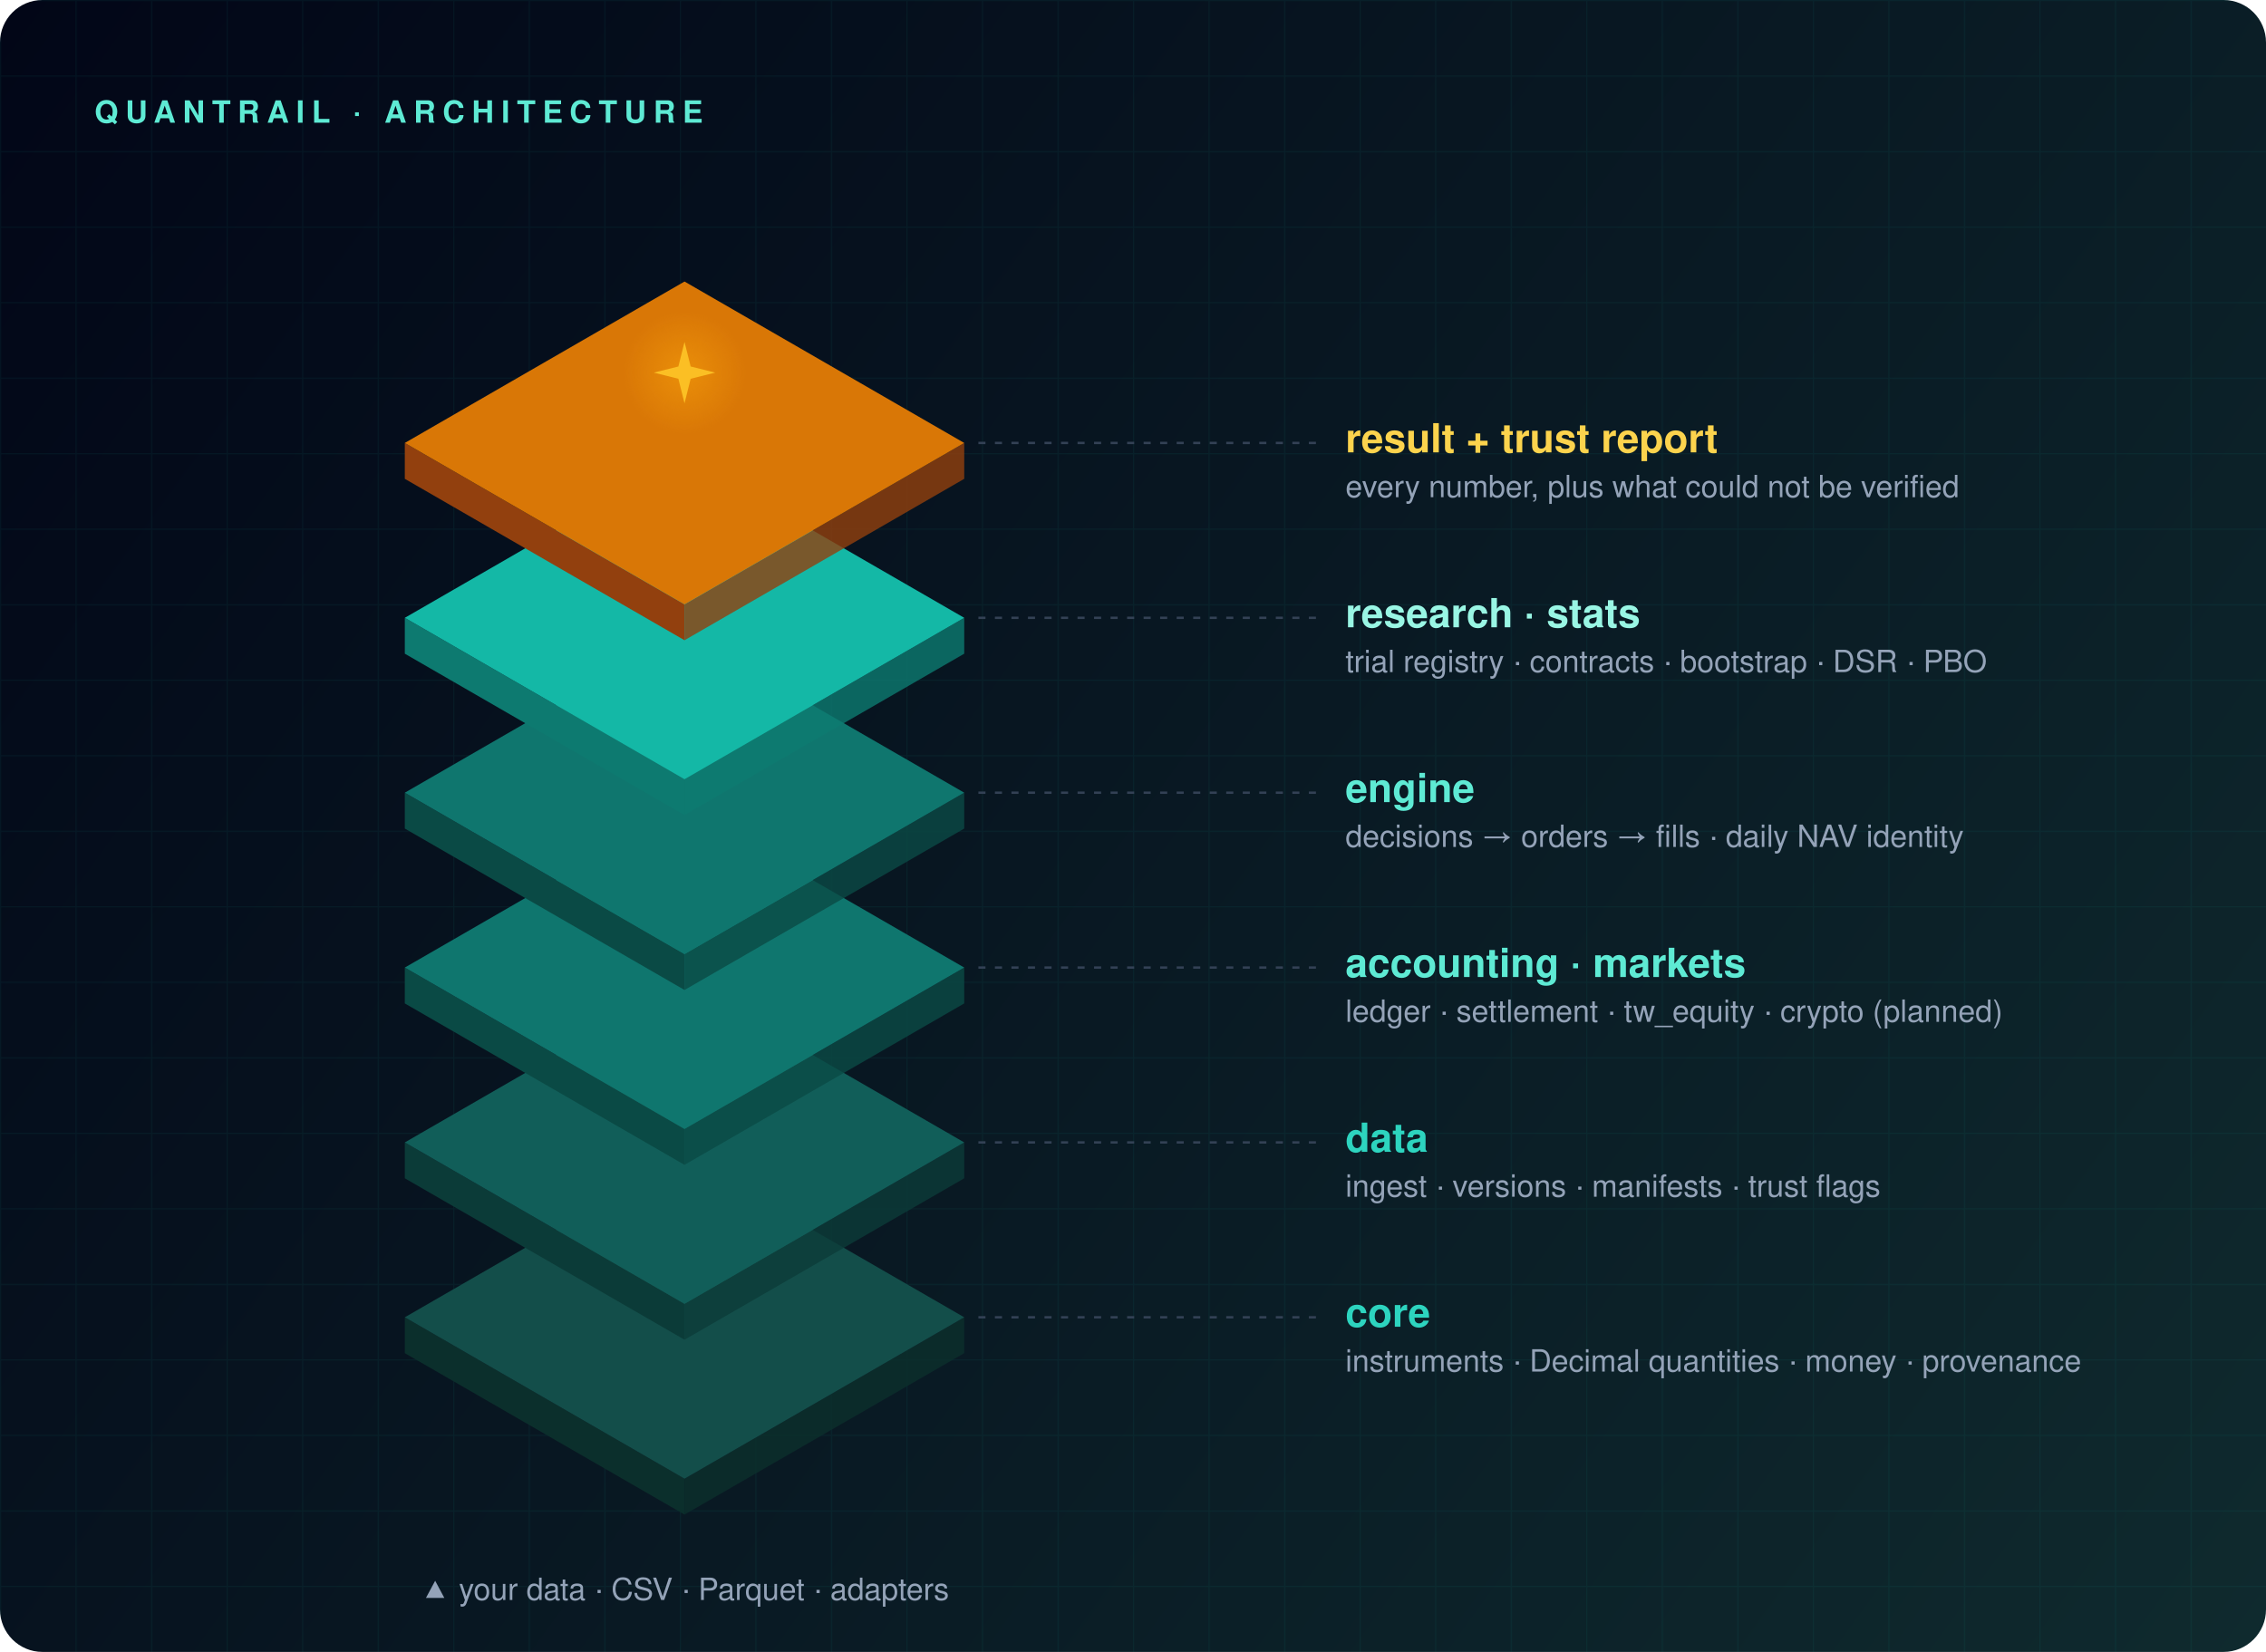
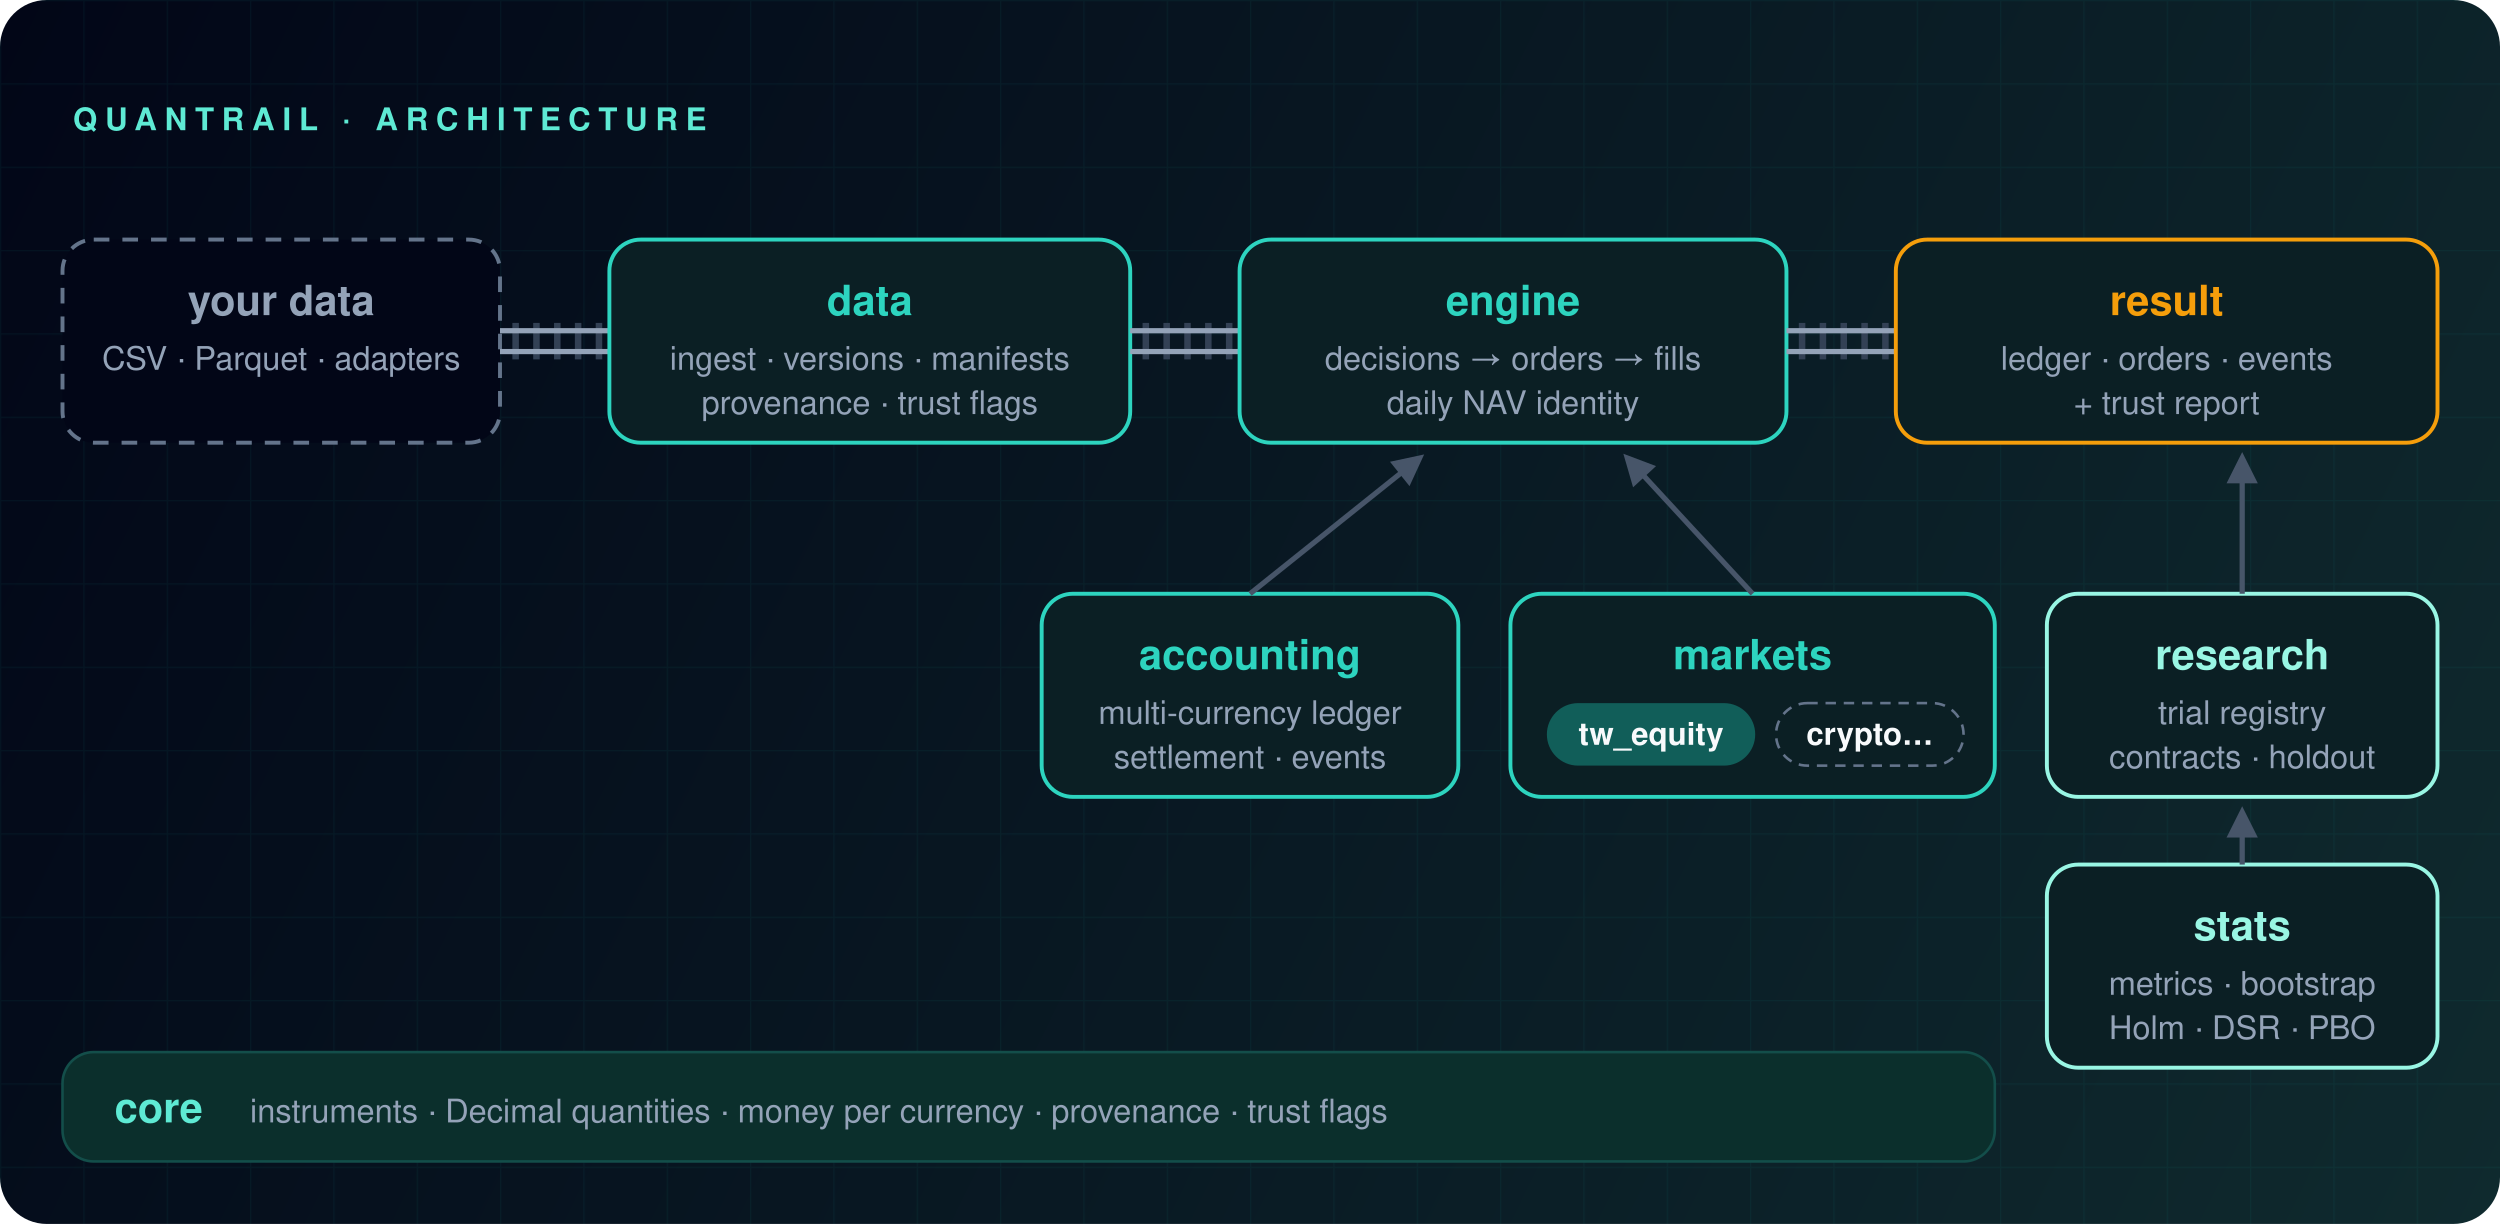
- <svg xmlns="http://www.w3.org/2000/svg" width="960" height="700" viewBox="0 0 960 700" role="img" aria-label="QuantRail architecture: data rises through core, data governance, accounting and markets,      the engine and research and statistics into a result with a trust report">
+ <svg xmlns="http://www.w3.org/2000/svg" width="960" height="470" viewBox="0 0 960 470" role="img" aria-label="QuantRail architecture: your data flows through data governance and the engine into a result with a trust report; accounting and market modules support the engine; research and statistics judge the result; core types underlie everything">
  <defs>
-     <linearGradient id="bg" x1="0" y1="0" x2="960" y2="700" gradientUnits="userSpaceOnUse">
+     <linearGradient id="bg" x1="0" y1="0" x2="960" y2="470" gradientUnits="userSpaceOnUse">
      <stop offset="0" stop-color="#020617" />
      <stop offset="1" stop-color="#0F2A2E" />
    </linearGradient>
-     <linearGradient id="beam" x1="0" y1="1" x2="0" y2="0">
-       <stop offset="0" stop-color="#F59E0B" stop-opacity="0" />
-       <stop offset="1" stop-color="#F59E0B" stop-opacity="0.7" />
-     </linearGradient>
+     <pattern id="grid" width="32" height="32" patternUnits="userSpaceOnUse">
+       <path d="M32 0 H0 V32" fill="none" stroke="#14B8A6" stroke-opacity="0.06" />
+     </pattern>
    <radialGradient id="halo">
-       <stop offset="0" stop-color="#F59E0B" stop-opacity="0.6" />
+       <stop offset="0" stop-color="#F59E0B" stop-opacity="0.7" />
      <stop offset="1" stop-color="#F59E0B" stop-opacity="0" />
    </radialGradient>
-     <pattern id="grid" width="32" height="32" patternUnits="userSpaceOnUse">
-       <path d="M32 0 H0 V32" fill="none" stroke="#14B8A6" stroke-opacity="0.07" />
-     </pattern>
+     <marker id="head" viewBox="0 0 10 10" refX="8" refY="5" markerWidth="6" markerHeight="6" orient="auto-start-reverse">
+       <path d="M0 0 L10 5 L0 10 z" fill="#475569" />
+     </marker>
+     <marker id="headlit" viewBox="0 0 10 10" refX="8" refY="5" markerWidth="6" markerHeight="6" orient="auto-start-reverse">
+       <path d="M0 0 L10 5 L0 10 z" fill="#5EEAD4" />
+     </marker>
    <style>
-       .t { font: 700 17px -apple-system, "Segoe UI", Helvetica, Arial, sans-serif; }
-       .s { font: 13px -apple-system, "Segoe UI", Helvetica, Arial, sans-serif; fill: #94A3B8; }
-       .h { font: 800 13px -apple-system, "Segoe UI", Helvetica, Arial, sans-serif; fill: #5EEAD4;
-             letter-spacing: 3px; }
-       .glow { opacity: 0; animation: glow 4.8s ease-out infinite; }
-       .packet { opacity: 0; animation: rise 4.8s cubic-bezier(.45,.05,.55,.95) infinite; }
-       .pulse { animation: pulse 4.8s ease-in-out infinite; transform-box: fill-box; transform-origin: center; }
-       @keyframes glow { 0% { opacity: 0; } 6% { opacity: 1; } 40% { opacity: 0; } 100% { opacity: 0; } }
-       @keyframes rise { 0% { opacity: 0; transform: translateY(0); } 8% { opacity: 1; }
-                         88% { opacity: 1; } 100% { opacity: 0; transform: translateY(-431.3px); } }
-       @keyframes pulse { 0%, 70% { transform: scale(1); opacity: .85; } 85% { transform: scale(1.35); opacity: 1; }
-                          100% { transform: scale(1); opacity: .85; } }
-       @media (prefers-reduced-motion: reduce) {
-         .glow, .packet, .pulse { animation: none; } .glow { opacity: .35; } .packet { opacity: 0; }
-       }
+       .t { font: 700 16px -apple-system, "Segoe UI", Helvetica, Arial, sans-serif; }
+       .s { font: 12.5px -apple-system, "Segoe UI", Helvetica, Arial, sans-serif; fill: #94A3B8; }
+       .c { font: 600 12px -apple-system, "Segoe UI", Helvetica, Arial, sans-serif; fill: #F8FAFC; }
+       .h { font: 800 12px -apple-system, "Segoe UI", Helvetica, Arial, sans-serif; fill: #5EEAD4; letter-spacing: 3px; }
+       .lit { opacity: 0; animation: lit 5.0s ease-out infinite; }
+       .packet { animation: ride 5.0s cubic-bezier(.5,0,.5,1) infinite; }
+       @keyframes lit { 0% { opacity: 0; } 4% { opacity: 1; } 30% { opacity: 0; } 100% { opacity: 0; } }
+       @keyframes ride { 0% { transform: translateX(0); opacity: 0; } 4% { opacity: 1; }
+         62% { transform: translateX(724px); opacity: 1; }
+         70%, 100% { transform: translateX(724px); opacity: 0; } }
+       @media (prefers-reduced-motion: reduce) { .lit, .packet { animation: none; } .packet { opacity: 0; } }
    </style>
  </defs>
-   <rect width="960" height="700" rx="18" fill="url(#bg)" />
-   <rect width="960" height="700" rx="18" fill="url(#grid)" />
-   <text x="40" y="52" class="h">QUANTRAIL · ARCHITECTURE</text>
-   <text x="290" y="678" text-anchor="middle" class="s">▲ your data · CSV · Parquet · adapters</text>
-   <line x1="290.0" y1="615.2" x2="290.0" y2="183.9" stroke="url(#beam)" stroke-width="3" />
-   <g class="plate">
-     <polygon points="171.5,558.2 290.0,626.6 290.0,641.8 171.5,573.4" fill="#0B2F2C" />
-     <polygon points="408.5,558.2 290.0,626.6 290.0,641.8 408.5,573.4" fill="#0B2F2C" opacity="0.8" />
-     <polygon points="290.0,489.8 408.5,558.2 290.0,626.6 171.5,558.2" fill="#134E4A" />
-     <polygon class="glow" style="animation-delay:0.37s" points="290.0,489.8 408.5,558.2 290.0,626.6 171.5,558.2" fill="#2DD4BF" fill-opacity="0.28" stroke="#2DD4BF" stroke-width="3" />
-     <line x1="414.5" y1="558.2" x2="558" y2="558.2" stroke="#334155" stroke-dasharray="3 4" />
-     <text x="570" y="562.2" class="t" fill="#2DD4BF">core</text>
-     <text x="570" y="581.2" class="s">instruments · Decimal quantities · money · provenance</text>
+   <rect width="960" height="470" rx="18" fill="url(#bg)" />
+   <rect width="960" height="470" rx="18" fill="url(#grid)" />
+   <text class="h" x="28" y="50">QUANTRAIL · ARCHITECTURE</text>
+   <g class="packet">
+     <circle cx="108.0" cy="131.0" r="17" fill="url(#halo)" />
+     <circle cx="108.0" cy="131.0" r="6.5" fill="#FDE68A" />
  </g>
-   <g class="plate">
-     <polygon points="171.5,484.1 290.0,552.5 290.0,567.7 171.5,499.3" fill="#0B3B38" />
-     <polygon points="408.5,484.1 290.0,552.5 290.0,567.7 408.5,499.3" fill="#0B3B38" opacity="0.8" />
-     <polygon points="290.0,415.7 408.5,484.1 290.0,552.5 171.5,484.1" fill="#115E59" />
-     <polygon class="glow" style="animation-delay:1.11s" points="290.0,415.7 408.5,484.1 290.0,552.5 171.5,484.1" fill="#2DD4BF" fill-opacity="0.28" stroke="#2DD4BF" stroke-width="3" />
-     <line x1="414.5" y1="484.1" x2="558" y2="484.1" stroke="#334155" stroke-dasharray="3 4" />
-     <text x="570" y="488.1" class="t" fill="#2DD4BF">data</text>
-     <text x="570" y="507.1" class="s">ingest · versions · manifests · trust flags</text>
+   <g>
+     <rect x="24" y="92" width="168" height="78" rx="12" fill="#020617" stroke="#64748B" stroke-width="1.5" stroke-dasharray="6 5" />
+     <text class="t" x="108.0" y="121" text-anchor="middle" fill="#94A3B8">your data</text>
+     <text class="s" x="108.0" y="142" text-anchor="middle">CSV · Parquet · adapters</text>
  </g>
-   <g class="plate">
-     <polygon points="171.5,410.0 290.0,478.4 290.0,493.6 171.5,425.2" fill="#0A4A45" />
-     <polygon points="408.5,410.0 290.0,478.4 290.0,493.6 408.5,425.2" fill="#0A4A45" opacity="0.8" />
-     <polygon points="290.0,341.6 408.5,410.0 290.0,478.4 171.5,410.0" fill="#0F766E" />
-     <polygon class="glow" style="animation-delay:1.85s" points="290.0,341.6 408.5,410.0 290.0,478.4 171.5,410.0" fill="#5EEAD4" fill-opacity="0.28" stroke="#5EEAD4" stroke-width="3" />
-     <line x1="414.5" y1="410.0" x2="558" y2="410.0" stroke="#334155" stroke-dasharray="3 4" />
-     <text x="570" y="414.0" class="t" fill="#5EEAD4">accounting · markets</text>
-     <text x="570" y="433.0" class="s">ledger · settlement · tw_equity · crypto (planned)</text>
+   <g stroke="#334155" stroke-width="2.5">
+     <line x1="198" y1="124.0" x2="198" y2="138.0" />
+     <line x1="206" y1="124.0" x2="206" y2="138.0" />
+     <line x1="214" y1="124.0" x2="214" y2="138.0" />
+     <line x1="222" y1="124.0" x2="222" y2="138.0" />
+     <line x1="230" y1="124.0" x2="230" y2="138.0" />
  </g>
-   <g class="plate">
-     <polygon points="171.5,335.9 290.0,404.3 290.0,419.5 171.5,351.1" fill="#0A4A45" />
-     <polygon points="408.5,335.9 290.0,404.3 290.0,419.5 408.5,351.1" fill="#0A4A45" opacity="0.8" />
-     <polygon points="290.0,267.5 408.5,335.9 290.0,404.3 171.5,335.9" fill="#0F766E" />
-     <polygon class="glow" style="animation-delay:2.58s" points="290.0,267.5 408.5,335.9 290.0,404.3 171.5,335.9" fill="#5EEAD4" fill-opacity="0.28" stroke="#5EEAD4" stroke-width="3" />
-     <line x1="414.5" y1="335.9" x2="558" y2="335.9" stroke="#334155" stroke-dasharray="3 4" />
-     <text x="570" y="339.9" class="t" fill="#5EEAD4">engine</text>
-     <text x="570" y="358.9" class="s">decisions → orders → fills · daily NAV identity</text>
+   <g stroke="#94A3B8" stroke-width="2">
+     <line x1="192" y1="127.0" x2="234" y2="127.0" />
+     <line x1="192" y1="135.0" x2="234" y2="135.0" />
  </g>
-   <g class="plate">
-     <polygon points="171.5,261.8 290.0,330.2 290.0,345.4 171.5,277.0" fill="#0D7A70" />
-     <polygon points="408.5,261.8 290.0,330.2 290.0,345.4 408.5,277.0" fill="#0D7A70" opacity="0.8" />
-     <polygon points="290.0,193.4 408.5,261.8 290.0,330.2 171.5,261.8" fill="#14B8A6" />
-     <polygon class="glow" style="animation-delay:3.32s" points="290.0,193.4 408.5,261.8 290.0,330.2 171.5,261.8" fill="#99F6E4" fill-opacity="0.28" stroke="#99F6E4" stroke-width="3" />
-     <line x1="414.5" y1="261.8" x2="558" y2="261.8" stroke="#334155" stroke-dasharray="3 4" />
-     <text x="570" y="265.8" class="t" fill="#99F6E4">research · stats</text>
-     <text x="570" y="284.8" class="s">trial registry · contracts · bootstrap · DSR · PBO</text>
+   <g>
+     <rect x="234" y="92" width="200" height="78" rx="12" fill="#0B1F24" stroke="#2DD4BF" stroke-width="1.5" />
+     <rect class="lit" style="animation-delay:0.82s" x="234" y="92" width="200" height="78" rx="12" fill="#2DD4BF" fill-opacity="0.16" stroke="#2DD4BF" stroke-width="3" />
+     <text class="t" x="334.0" y="121" text-anchor="middle" fill="#2DD4BF">data</text>
+     <text class="s" x="334.0" y="142" text-anchor="middle">ingest · versions · manifests</text>
+     <text class="s" x="334.0" y="159" text-anchor="middle">provenance · trust flags</text>
  </g>
-   <g class="plate">
-     <polygon points="171.5,187.7 290.0,256.1 290.0,271.3 171.5,202.9" fill="#92400E" />
-     <polygon points="408.5,187.7 290.0,256.1 290.0,271.3 408.5,202.9" fill="#92400E" opacity="0.8" />
-     <polygon points="290.0,119.3 408.5,187.7 290.0,256.1 171.5,187.7" fill="#D97706" />
-     <polygon class="glow" style="animation-delay:4.06s" points="290.0,119.3 408.5,187.7 290.0,256.1 171.5,187.7" fill="#FCD34D" fill-opacity="0.28" stroke="#FCD34D" stroke-width="3" />
-     <line x1="414.5" y1="187.7" x2="558" y2="187.7" stroke="#334155" stroke-dasharray="3 4" />
-     <text x="570" y="191.7" class="t" fill="#FCD34D">result + trust report</text>
-     <text x="570" y="210.7" class="s">every number, plus what could not be verified</text>
+   <g stroke="#334155" stroke-width="2.5">
+     <line x1="440" y1="124.0" x2="440" y2="138.0" />
+     <line x1="448" y1="124.0" x2="448" y2="138.0" />
+     <line x1="456" y1="124.0" x2="456" y2="138.0" />
+     <line x1="464" y1="124.0" x2="464" y2="138.0" />
+     <line x1="472" y1="124.0" x2="472" y2="138.0" />
  </g>
-   <g class="packet" style="animation-delay:0.00s">
-     <circle cx="290.0" cy="615.2" r="16" fill="url(#halo)" />
-     <circle cx="290.0" cy="615.2" r="6.5" fill="#FDE68A" />
+   <g stroke="#94A3B8" stroke-width="2">
+     <line x1="434" y1="127.0" x2="476" y2="127.0" />
+     <line x1="434" y1="135.0" x2="476" y2="135.0" />
  </g>
-   <g class="packet" style="animation-delay:1.60s">
-     <circle cx="290.0" cy="615.2" r="16" fill="url(#halo)" />
-     <circle cx="290.0" cy="615.2" r="6.5" fill="#FDE68A" />
+   <g>
+     <rect x="476" y="92" width="210" height="78" rx="12" fill="#0B1F24" stroke="#2DD4BF" stroke-width="1.5" />
+     <rect class="lit" style="animation-delay:1.88s" x="476" y="92" width="210" height="78" rx="12" fill="#2DD4BF" fill-opacity="0.16" stroke="#2DD4BF" stroke-width="3" />
+     <text class="t" x="581.0" y="121" text-anchor="middle" fill="#2DD4BF">engine</text>
+     <text class="s" x="581.0" y="142" text-anchor="middle">decisions → orders → fills</text>
+     <text class="s" x="581.0" y="159" text-anchor="middle">daily NAV identity</text>
  </g>
-   <g class="packet" style="animation-delay:3.20s">
-     <circle cx="290.0" cy="615.2" r="16" fill="url(#halo)" />
-     <circle cx="290.0" cy="615.2" r="6.5" fill="#FDE68A" />
+   <g stroke="#334155" stroke-width="2.5">
+     <line x1="692" y1="124.0" x2="692" y2="138.0" />
+     <line x1="700" y1="124.0" x2="700" y2="138.0" />
+     <line x1="708" y1="124.0" x2="708" y2="138.0" />
+     <line x1="716" y1="124.0" x2="716" y2="138.0" />
+     <line x1="724" y1="124.0" x2="724" y2="138.0" />
  </g>
-   <circle cx="290.0" cy="157.9" r="26" fill="url(#halo)" />
-   <polygon class="pulse" points="290.0,144.9 292.6,155.3 303.0,157.9 292.6,160.5 290.0,170.9 287.4,160.5 277.0,157.9 287.4,155.3" fill="#FBBF24" />
+   <g stroke="#94A3B8" stroke-width="2">
+     <line x1="686" y1="127.0" x2="728" y2="127.0" />
+     <line x1="686" y1="135.0" x2="728" y2="135.0" />
+   </g>
+   <g>
+     <rect x="728" y="92" width="208" height="78" rx="12" fill="#0B1F24" stroke="#F59E0B" stroke-width="1.5" />
+     <rect class="lit" style="animation-delay:2.95s" x="728" y="92" width="208" height="78" rx="12" fill="#F59E0B" fill-opacity="0.16" stroke="#F59E0B" stroke-width="3" />
+     <text class="t" x="832.0" y="121" text-anchor="middle" fill="#F59E0B">result</text>
+     <text class="s" x="832.0" y="142" text-anchor="middle">ledger · orders · events</text>
+     <text class="s" x="832.0" y="159" text-anchor="middle">+ trust report</text>
+   </g>
+   <g>
+     <rect x="400" y="228" width="160" height="78" rx="12" fill="#0B1F24" stroke="#2DD4BF" stroke-width="1.5" />
+     <rect class="lit" style="animation-delay:1.73s" x="400" y="228" width="160" height="78" rx="12" fill="#2DD4BF" fill-opacity="0.16" stroke="#2DD4BF" stroke-width="3" />
+     <text class="t" x="480.0" y="257" text-anchor="middle" fill="#2DD4BF">accounting</text>
+     <text class="s" x="480.0" y="278" text-anchor="middle">multi-currency ledger</text>
+     <text class="s" x="480.0" y="295" text-anchor="middle">settlement · events</text>
+   </g>
+   <g>
+     <rect x="580" y="228" width="186" height="78" rx="12" fill="#0B1F24" stroke="#2DD4BF" stroke-width="1.5" />
+     <rect class="lit" style="animation-delay:1.73s" x="580" y="228" width="186" height="78" rx="12" fill="#2DD4BF" fill-opacity="0.16" stroke="#2DD4BF" stroke-width="3" />
+     <text class="t" x="673" y="257" text-anchor="middle" fill="#2DD4BF">markets</text>
+     <rect x="594" y="270" width="80" height="24" rx="12" fill="#115E59" />
+     <text class="c" x="634" y="286" text-anchor="middle">tw_equity</text>
+     <rect x="682" y="270" width="72" height="24" rx="12" fill="none" stroke="#64748B" stroke-dasharray="4 3" />
+     <text class="c" x="718" y="286" text-anchor="middle" fill="#94A3B8">crypto…</text>
+   </g>
+   <line x1="480" y1="228" x2="545" y2="176" stroke="#475569" stroke-width="2" marker-end="url(#head)" />
+   <line class="lit" style="animation-delay:1.73s" x1="480" y1="228" x2="545" y2="176" stroke="#5EEAD4" stroke-width="3" marker-end="url(#headlit)" />
+   <line x1="673" y1="228" x2="625" y2="176" stroke="#475569" stroke-width="2" marker-end="url(#head)" />
+   <line class="lit" style="animation-delay:1.73s" x1="673" y1="228" x2="625" y2="176" stroke="#5EEAD4" stroke-width="3" marker-end="url(#headlit)" />
+   <g>
+     <rect x="786" y="228" width="150" height="78" rx="12" fill="#0B1F24" stroke="#99F6E4" stroke-width="1.5" />
+     <rect class="lit" style="animation-delay:3.00s" x="786" y="228" width="150" height="78" rx="12" fill="#99F6E4" fill-opacity="0.16" stroke="#99F6E4" stroke-width="3" />
+     <text class="t" x="861.0" y="257" text-anchor="middle" fill="#99F6E4">research</text>
+     <text class="s" x="861.0" y="278" text-anchor="middle">trial registry</text>
+     <text class="s" x="861.0" y="295" text-anchor="middle">contracts · holdout</text>
+   </g>
+   <g>
+     <rect x="786" y="332" width="150" height="78" rx="12" fill="#0B1F24" stroke="#99F6E4" stroke-width="1.5" />
+     <rect class="lit" style="animation-delay:3.00s" x="786" y="332" width="150" height="78" rx="12" fill="#99F6E4" fill-opacity="0.16" stroke="#99F6E4" stroke-width="3" />
+     <text class="t" x="861.0" y="361" text-anchor="middle" fill="#99F6E4">stats</text>
+     <text class="s" x="861.0" y="382" text-anchor="middle">metrics · bootstrap</text>
+     <text class="s" x="861.0" y="399" text-anchor="middle">Holm · DSR · PBO</text>
+   </g>
+   <line x1="861" y1="228" x2="861" y2="176" stroke="#475569" stroke-width="2" marker-end="url(#head)" />
+   <line class="lit" style="animation-delay:3.00s" x1="861" y1="228" x2="861" y2="176" stroke="#5EEAD4" stroke-width="3" marker-end="url(#headlit)" />
+   <line x1="861" y1="332" x2="861" y2="312" stroke="#475569" stroke-width="2" marker-end="url(#head)" />
+   <line class="lit" style="animation-delay:3.00s" x1="861" y1="332" x2="861" y2="312" stroke="#5EEAD4" stroke-width="3" marker-end="url(#headlit)" />
+   <rect x="24" y="404" width="742" height="42" rx="12" fill="#0B2F2C" stroke="#134E4A" />
+   <text class="t" x="44" y="431" fill="#5EEAD4">core</text>
+   <text class="s" x="96" y="431">instruments · Decimal quantities · money per currency · provenance · trust flags</text>
</svg>
